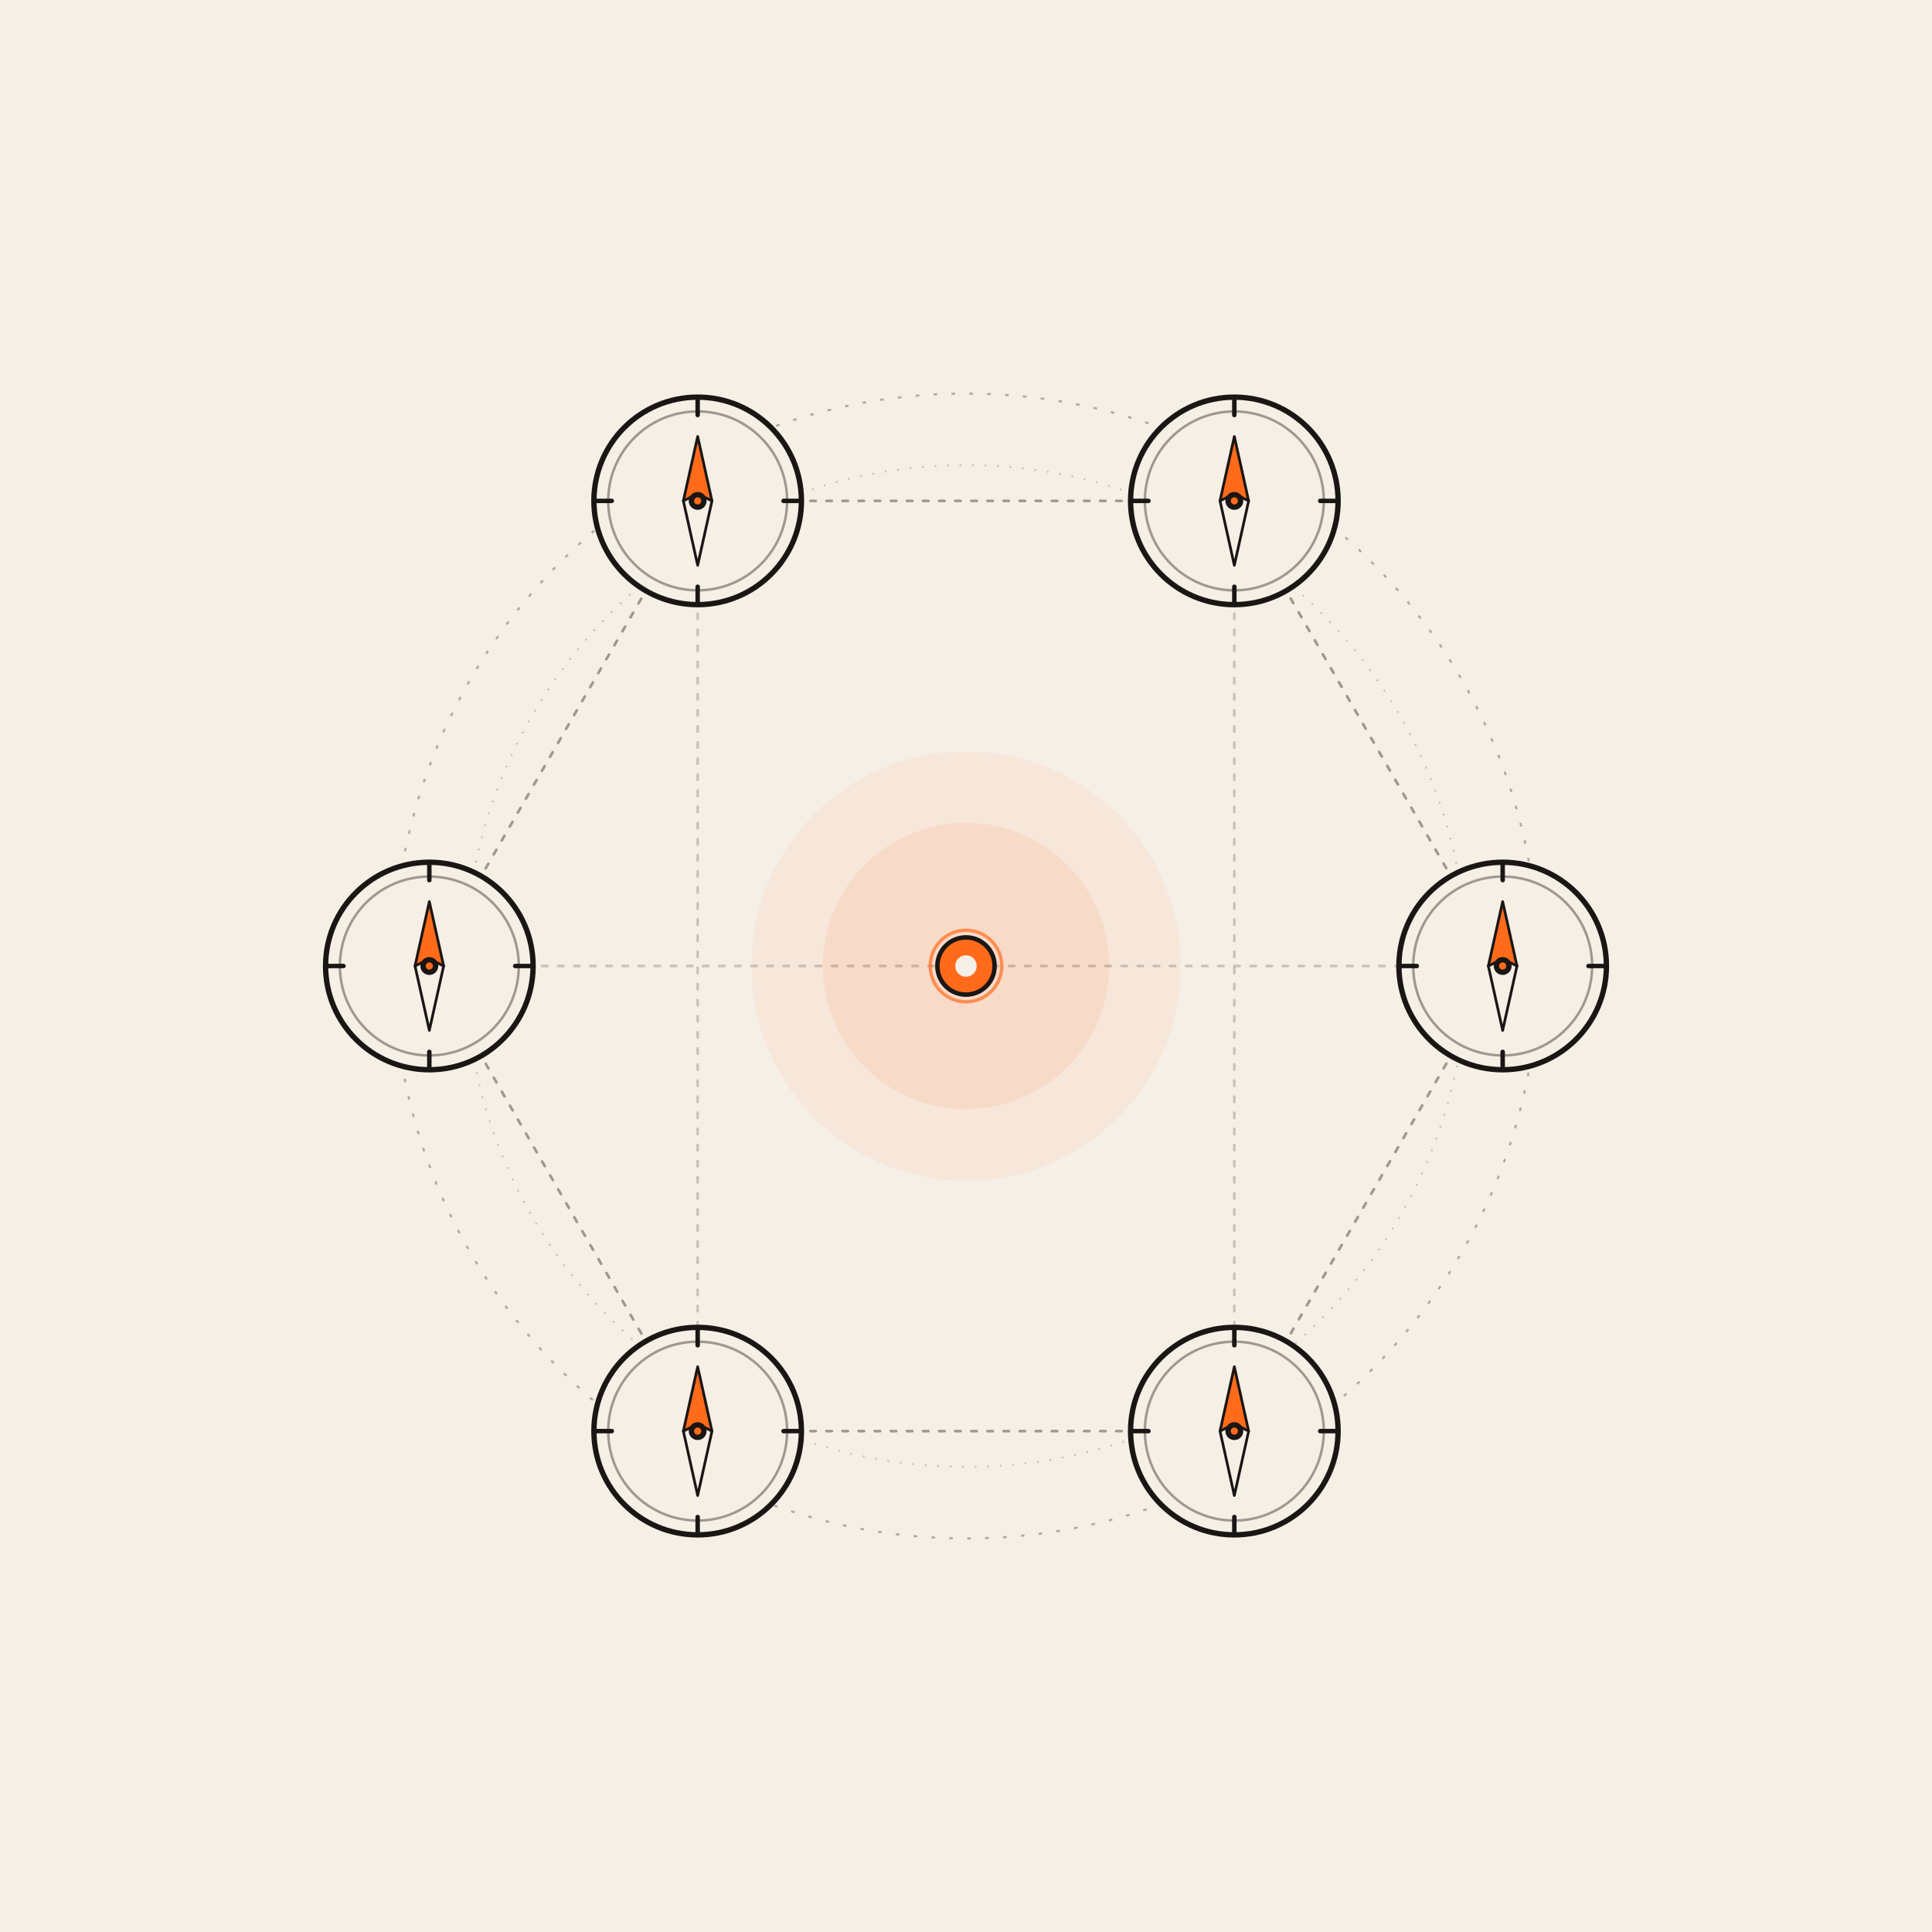
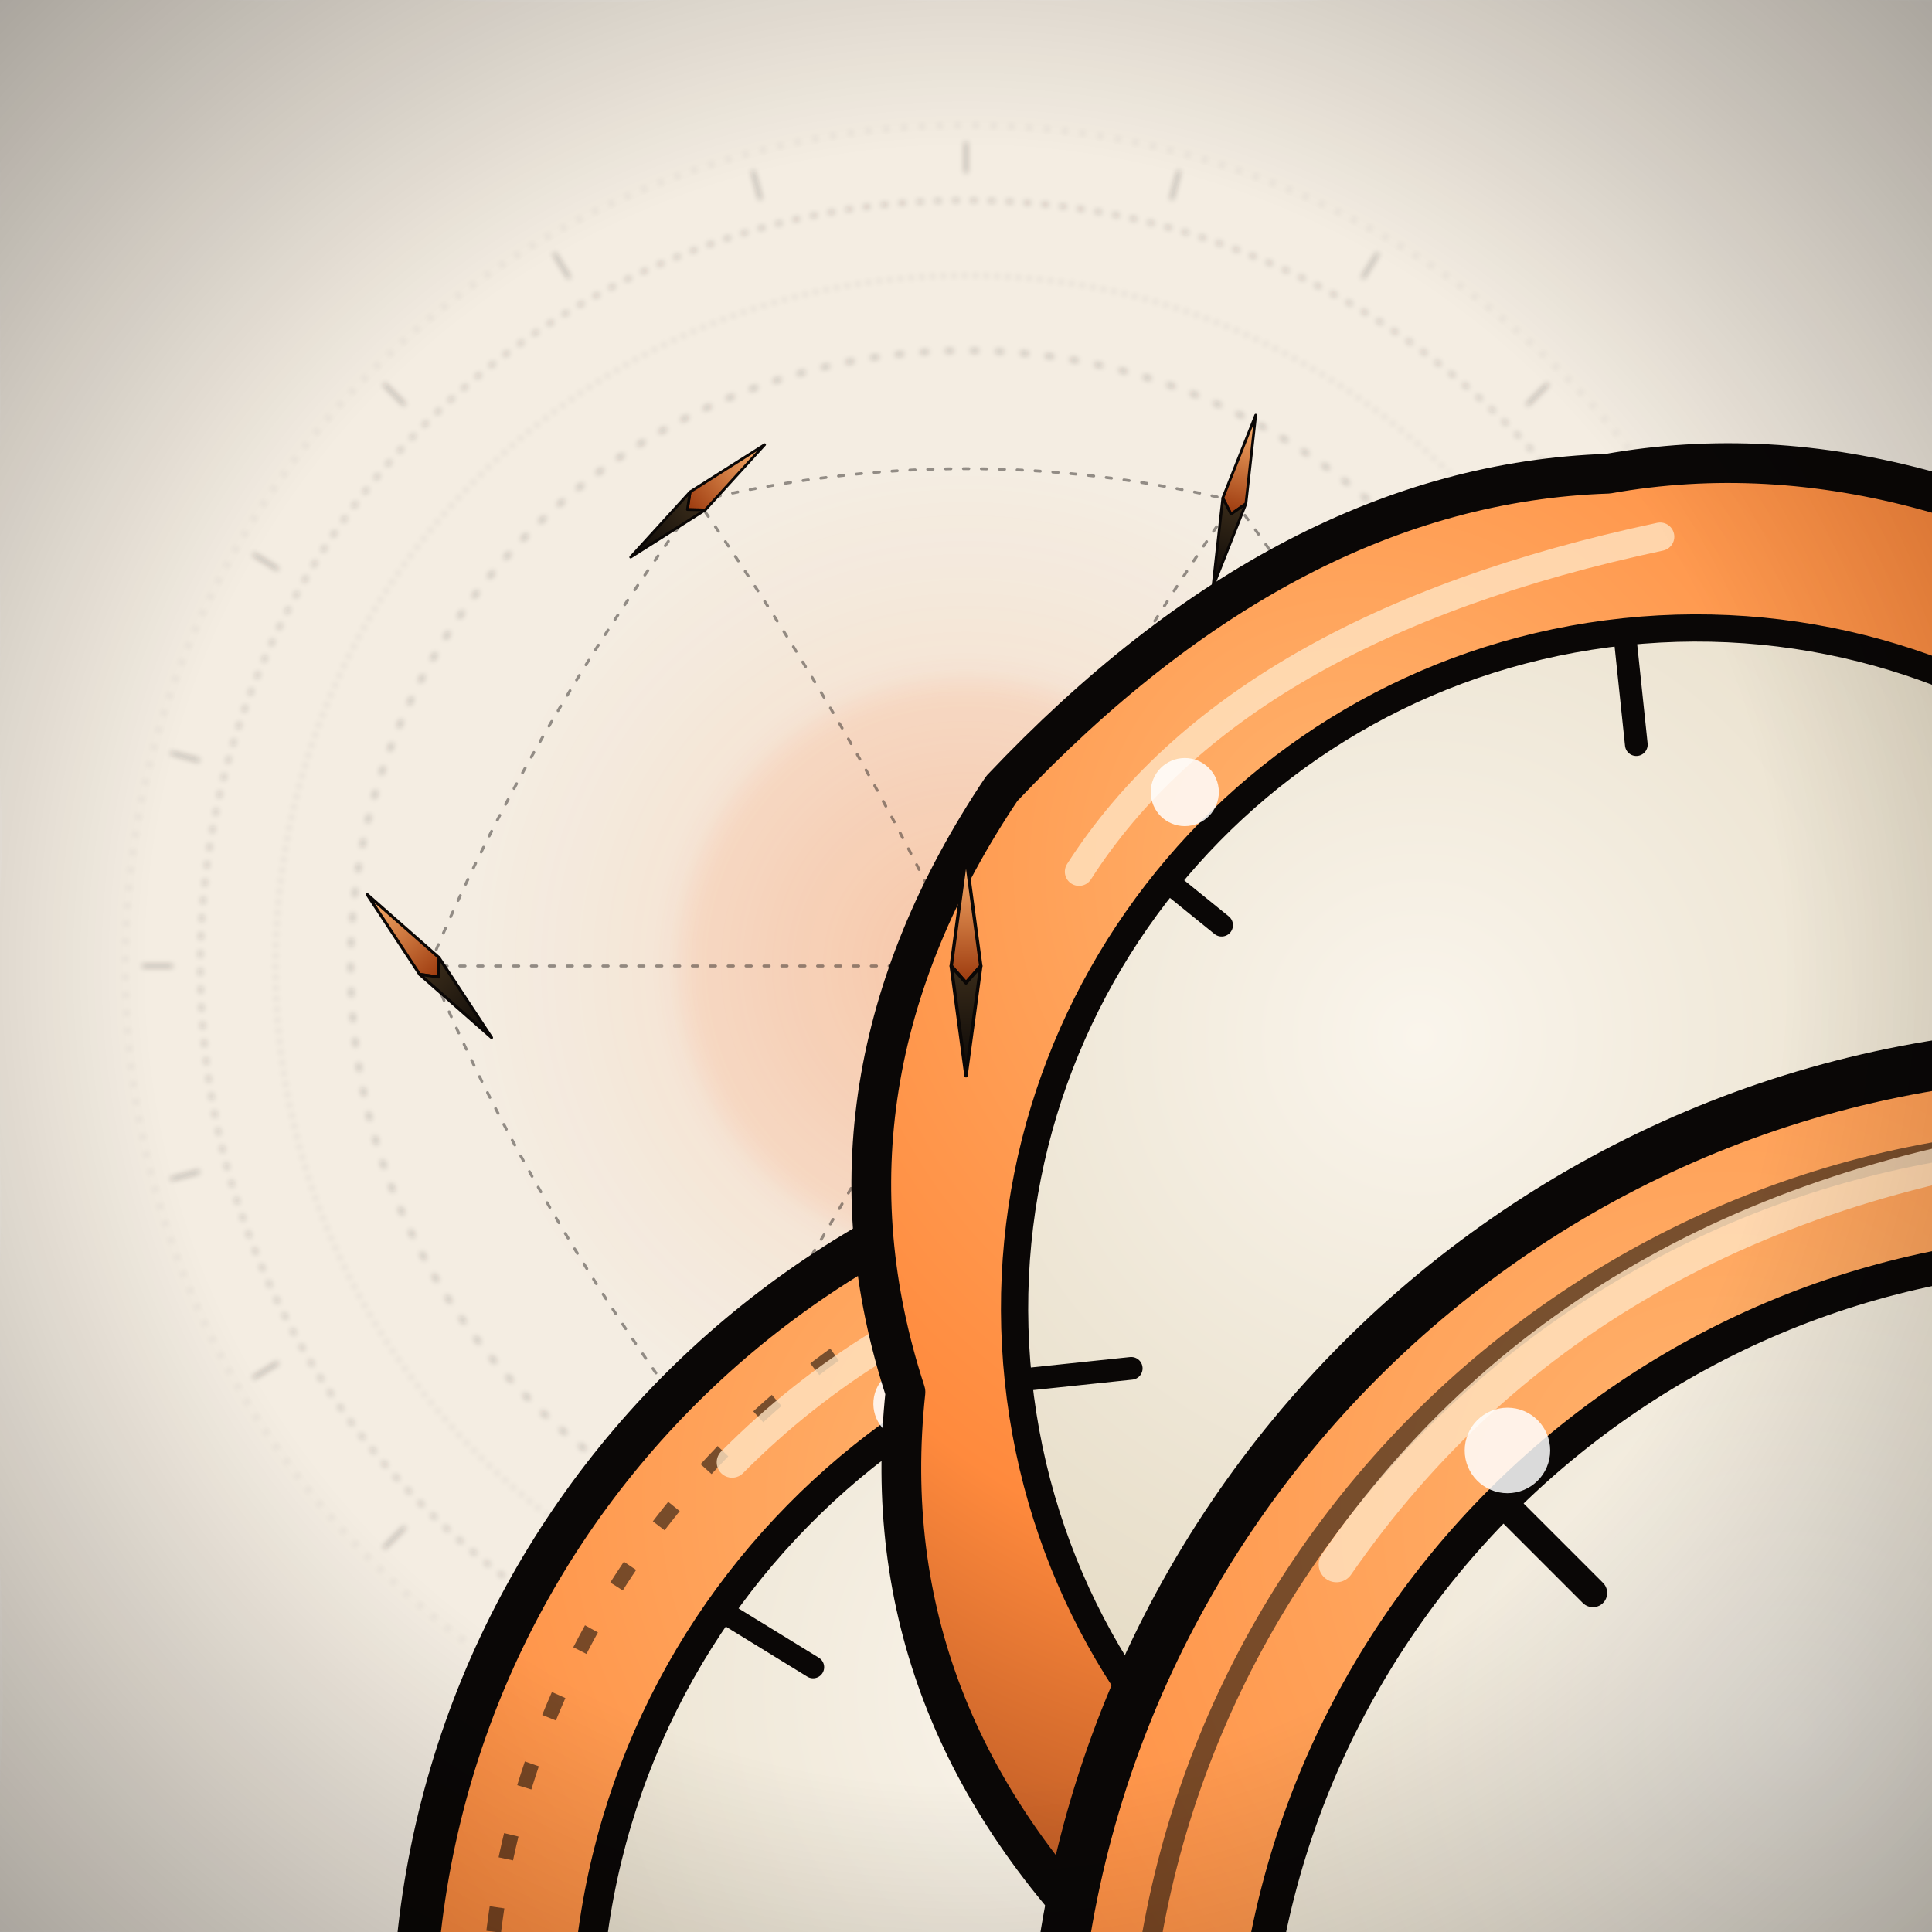
- <svg xmlns="http://www.w3.org/2000/svg" viewBox="0 0 1080 1080" role="img" aria-label="Slide 22 — Pattern: six orange compasses arranged in a hexagon with rotation and counter-rotation">
+ <svg xmlns="http://www.w3.org/2000/svg" viewBox="0 0 1080 1080" role="img" aria-label="Slide 23 — Pattern: seven orange compasses in a hexagon-star arrangement with rotation and counter-rotation, each slightly different">
+   <defs>
+     <filter id="painterly23" x="-5%" y="-5%" width="110%" height="110%">
+       <feTurbulence type="fractalNoise" baseFrequency="0.008" numOctaves="2" seed="33" />
+       <feDisplacementMap in="SourceGraphic" scale="6" />
+     </filter>
+     <filter id="contactBlur23" x="-20%" y="-20%" width="140%" height="140%">
+       <feGaussianBlur stdDeviation="3" />
+     </filter>
+     <filter id="hazePattern" x="-10%" y="-10%" width="120%" height="120%">
+       <feGaussianBlur stdDeviation="1.6" />
+     </filter>
+     <filter id="softGlow23" x="-30%" y="-30%" width="160%" height="160%">
+       <feGaussianBlur stdDeviation="8" />
+     </filter>
+     <radialGradient id="compassCase" cx="32%" cy="22%" r="85%">
+       <stop offset="0%" stop-color="#FFB570" />
+       <stop offset="50%" stop-color="#FF8A3D" />
+       <stop offset="100%" stop-color="#7A2A0A" />
+     </radialGradient>
+     <radialGradient id="compassFace" cx="32%" cy="28%" r="85%">
+       <stop offset="0%" stop-color="#FAF5EC" />
+       <stop offset="100%" stop-color="#D9CCAE" />
+     </radialGradient>
+     <linearGradient id="needleOrange" x1="50%" y1="0%" x2="50%" y2="100%">
+       <stop offset="0%" stop-color="#FFB570" />
+       <stop offset="100%" stop-color="#9C3A0E" />
+     </linearGradient>
+     <linearGradient id="needleDark" x1="50%" y1="0%" x2="50%" y2="100%">
+       <stop offset="0%" stop-color="#3A2C1A" />
+       <stop offset="100%" stop-color="#0A0706" />
+     </linearGradient>
+     <radialGradient id="haloPattern" cx="50%" cy="50%" r="50%">
+       <stop offset="0%" stop-color="#FF6B1A" stop-opacity="0.22" />
+       <stop offset="60%" stop-color="#FF6B1A" stop-opacity="0.06" />
+       <stop offset="100%" stop-color="#FF6B1A" stop-opacity="0" />
+     </radialGradient>
+     <radialGradient id="vignette23" cx="50%" cy="50%" r="70%">
+       <stop offset="60%" stop-color="#000" stop-opacity="0" />
+       <stop offset="100%" stop-color="#000" stop-opacity="0.3" />
+     </radialGradient>
+     <symbol id="compassA" viewBox="-80 -80 160 160" overflow="visible">
+       <circle r="74" fill="url(#compassCase)" stroke="#0A0706" stroke-width="3.5" />
+       <circle r="68" fill="none" stroke="#0A0706" stroke-width="1.4" opacity="0.55" />
+       <circle r="60" fill="url(#compassFace)" stroke="#0A0706" stroke-width="2.4" />
+       <g stroke="#0A0706" stroke-width="2" stroke-linecap="round">
+         <line x1="0" y1="-60" x2="0" y2="-50" />
+         <line x1="42" y1="-42" x2="36" y2="-36" />
+         <line x1="60" y1="0" x2="50" y2="0" />
+         <line x1="42" y1="42" x2="36" y2="36" />
+         <line x1="0" y1="60" x2="0" y2="50" />
+         <line x1="-42" y1="42" x2="-36" y2="36" />
+         <line x1="-60" y1="0" x2="-50" y2="0" />
+         <line x1="-42" y1="-42" x2="-36" y2="-36" />
+       </g>
+       <circle r="5" fill="#0A0706" />
+       <path d="M -54 -38 Q -36 -64 0 -68" fill="none" stroke="#FFE3C2" stroke-width="2.5" stroke-linecap="round" opacity="0.8" />
+       <circle cx="-42" cy="-46" r="3" fill="#FFF" opacity="0.85" />
+     </symbol>
+     <symbol id="compassB" viewBox="-80 -80 160 160" overflow="visible">
+       <circle r="74" fill="url(#compassCase)" stroke="#0A0706" stroke-width="3.5" />
+       <circle r="68" fill="none" stroke="#0A0706" stroke-width="1.2" stroke-dasharray="2,4" opacity="0.55" />
+       <circle r="60" fill="url(#compassFace)" stroke="#0A0706" stroke-width="2.4" />
+       <g stroke="#0A0706" stroke-width="1.8" stroke-linecap="round">
+         <line x1="0" y1="-60" x2="0" y2="-50" />
+         <line x1="30" y1="-52" x2="26" y2="-44" />
+         <line x1="52" y1="-30" x2="44" y2="-26" />
+         <line x1="60" y1="0" x2="50" y2="0" />
+         <line x1="52" y1="30" x2="44" y2="26" />
+         <line x1="30" y1="52" x2="26" y2="44" />
+         <line x1="0" y1="60" x2="0" y2="50" />
+         <line x1="-30" y1="52" x2="-26" y2="44" />
+         <line x1="-52" y1="30" x2="-44" y2="26" />
+         <line x1="-60" y1="0" x2="-50" y2="0" />
+         <line x1="-52" y1="-30" x2="-44" y2="-26" />
+         <line x1="-30" y1="-52" x2="-26" y2="-44" />
+       </g>
+       <circle r="5" fill="#0A0706" />
+       <path d="M -52 -42 Q -32 -66 8 -68" fill="none" stroke="#FFE3C2" stroke-width="2.5" stroke-linecap="round" opacity="0.8" />
+       <circle cx="-38" cy="-48" r="3" fill="#FFF" opacity="0.85" />
+     </symbol>
+     <symbol id="compassC" viewBox="-80 -80 160 160" overflow="visible">
+       <path d="M 70 0 Q 76 -28 56 -52 Q 28 -76 0 -74 Q -28 -76 -56 -52 Q -76 -28 -70 0                Q -76 28 -56 52 Q -28 76 0 74 Q 28 76 56 52 Q 76 28 70 0 Z" fill="url(#compassCase)" stroke="#0A0706" stroke-width="3.5" stroke-linejoin="round" />
+       <circle r="60" fill="url(#compassFace)" stroke="#0A0706" stroke-width="2.4" />
+       <g stroke="#0A0706" stroke-width="2" stroke-linecap="round">
+         <line x1="0" y1="-60" x2="0" y2="-50" />
+         <line x1="60" y1="0" x2="50" y2="0" />
+         <line x1="0" y1="60" x2="0" y2="50" />
+         <line x1="-60" y1="0" x2="-50" y2="0" />
+         <line x1="42" y1="-42" x2="38" y2="-38" />
+         <line x1="42" y1="42" x2="38" y2="38" />
+         <line x1="-42" y1="42" x2="-38" y2="38" />
+         <line x1="-42" y1="-42" x2="-38" y2="-38" />
+       </g>
+       <circle r="5" fill="#0A0706" />
+       <path d="M -50 -44 Q -34 -64 4 -68" fill="none" stroke="#FFE3C2" stroke-width="2.5" stroke-linecap="round" opacity="0.8" />
+       <circle cx="-40" cy="-50" r="3" fill="#FFF" opacity="0.85" />
+     </symbol>
+   </defs>
  <rect width="1080" height="1080" fill="#F5EFE6" />
+   <rect width="1080" height="1080" fill="#D9B98A" opacity="0.04" filter="url(#painterly23)" />
+   <g transform="translate(540 540)" opacity="0.4" filter="url(#hazePattern)">
+     <circle r="470" fill="none" stroke="#1A1614" stroke-width="1" stroke-dasharray="1,9" />
+     <circle r="428" fill="none" stroke="#1A1614" stroke-width="1.3" stroke-dasharray="3,7" />
+     <circle r="386" fill="none" stroke="#1A1614" stroke-width="1" stroke-dasharray="1,5" />
+     <circle r="344" fill="none" stroke="#1A1614" stroke-width="1.4" stroke-dasharray="4,10" />
+     <g stroke="#1A1614" stroke-width="1.3" stroke-linecap="round">
+       <line x1="0" y1="-460" x2="0" y2="-444" />
+       <line x1="119" y1="-444" x2="115" y2="-429" />
+       <line x1="230" y1="-398" x2="222" y2="-385" />
+       <line x1="325" y1="-325" x2="314" y2="-314" />
+       <line x1="398" y1="-230" x2="385" y2="-222" />
+       <line x1="444" y1="-119" x2="429" y2="-115" />
+       <line x1="460" y1="0" x2="444" y2="0" />
+       <line x1="444" y1="119" x2="429" y2="115" />
+       <line x1="398" y1="230" x2="385" y2="222" />
+       <line x1="325" y1="325" x2="314" y2="314" />
+       <line x1="230" y1="398" x2="222" y2="385" />
+       <line x1="119" y1="444" x2="115" y2="429" />
+       <line x1="0" y1="460" x2="0" y2="444" />
+       <line x1="-119" y1="444" x2="-115" y2="429" />
+       <line x1="-230" y1="398" x2="-222" y2="385" />
+       <line x1="-325" y1="325" x2="-314" y2="314" />
+       <line x1="-398" y1="230" x2="-385" y2="222" />
+       <line x1="-444" y1="119" x2="-429" y2="115" />
+       <line x1="-460" y1="0" x2="-444" y2="0" />
+       <line x1="-444" y1="-119" x2="-429" y2="-115" />
+       <line x1="-398" y1="-230" x2="-385" y2="-222" />
+       <line x1="-325" y1="-325" x2="-314" y2="-314" />
+       <line x1="-230" y1="-398" x2="-222" y2="-385" />
+       <line x1="-119" y1="-444" x2="-115" y2="-429" />
+     </g>
+     <animateTransform attributeName="transform" type="rotate" values="0 0 0;360 0 0" dur="180s" repeatCount="indefinite" additive="sum" />
+   </g>
  <g transform="translate(540 540)">
-     <circle cx="0" cy="0" r="120" fill="#FF6B1A" opacity="0.06">
-       <animate attributeName="r" values="100;140;100" dur="4s" repeatCount="indefinite" calcMode="spline" keyTimes="0;0.5;1" keySplines="0.42 0 0.58 1;0.42 0 0.58 1" />
-       <animate attributeName="opacity" values="0.04;0.10;0.04" dur="4s" repeatCount="indefinite" calcMode="spline" keyTimes="0;0.5;1" keySplines="0.42 0 0.58 1;0.42 0 0.58 1" />
+     <circle r="280" fill="url(#haloPattern)">
+       <animate attributeName="r" values="250;310;250" dur="5.4s" repeatCount="indefinite" calcMode="spline" keyTimes="0;0.5;1" keySplines="0.42 0 0.58 1;0.42 0 0.58 1" />
    </circle>
-     <circle cx="0" cy="0" r="80" fill="#FF6B1A" opacity="0.10">
-       <animate attributeName="r" values="60;100;60" dur="4s" repeatCount="indefinite" calcMode="spline" keyTimes="0;0.5;1" keySplines="0.42 0 0.58 1;0.42 0 0.58 1" />
-       <animate attributeName="opacity" values="0.08;0.18;0.08" dur="4s" repeatCount="indefinite" calcMode="spline" keyTimes="0;0.5;1" keySplines="0.42 0 0.58 1;0.42 0 0.58 1" />
+     <circle r="160" fill="#FF6B1A" opacity="0.1" filter="url(#softGlow23)">
+       <animate attributeName="opacity" values="0.06;0.16;0.06" dur="5.4s" repeatCount="indefinite" calcMode="spline" keyTimes="0;0.5;1" keySplines="0.42 0 0.58 1;0.42 0 0.58 1" />
    </circle>
  </g>
-   <circle cx="540" cy="540" r="320" fill="none" stroke="#1A1614" stroke-width="1.2" stroke-dasharray="2,8" opacity="0.32" />
-   <circle cx="540" cy="540" r="280" fill="none" stroke="#1A1614" stroke-width="1" stroke-dasharray="1,6" opacity="0.22" />
-   <g stroke="#1A1614" stroke-width="1.5" stroke-linecap="round" stroke-dasharray="3,6" opacity="0.4">
-     <line x1="690" y1="280" x2="840" y2="540" />
-     <line x1="840" y1="540" x2="690" y2="800" />
-     <line x1="690" y1="800" x2="390" y2="800" />
-     <line x1="390" y1="800" x2="240" y2="540" />
-     <line x1="240" y1="540" x2="390" y2="280" />
-     <line x1="390" y1="280" x2="690" y2="280" />
-     <line x1="690" y1="280" x2="690" y2="800" opacity="0.5" />
-     <line x1="240" y1="540" x2="840" y2="540" opacity="0.5" />
-     <line x1="390" y1="280" x2="390" y2="800" opacity="0.5" />
+   <g stroke="#1A1614" stroke-width="1.6" stroke-linecap="round" stroke-dasharray="3,7" opacity="0.45" fill="none">
+     <path d="M 540 540 Q 600 410 690 280" />
+     <path d="M 540 540 Q 700 540 840 540" />
+     <path d="M 540 540 Q 600 670 690 800" />
+     <path d="M 540 540 Q 480 670 390 800" />
+     <path d="M 540 540 Q 380 540 240 540" />
+     <path d="M 540 540 Q 480 410 390 280" />
+     <path d="M 690 280 Q 786 410 840 540" />
+     <path d="M 840 540 Q 786 670 690 800" />
+     <path d="M 690 800 Q 540 836 390 800" />
+     <path d="M 390 800 Q 294 670 240 540" />
+     <path d="M 240 540 Q 294 410 390 280" />
+     <path d="M 390 280 Q 540 244 690 280" />
  </g>
  <g transform="translate(540 540)">
    <g>
-       <animateTransform attributeName="transform" type="rotate" from="0" to="360" dur="60s" repeatCount="indefinite" />
+       <animateTransform attributeName="transform" type="rotate" values="0;360" dur="80s" repeatCount="indefinite" />
      <g transform="translate(150 -260)">
        <g>
-           <animateTransform attributeName="transform" type="rotate" from="0" to="-360" dur="60s" repeatCount="indefinite" />
-           <circle cx="0" cy="0" r="58" fill="#F5EFE6" stroke="#1A1614" stroke-width="3" />
-           <circle cx="0" cy="0" r="50" fill="none" stroke="#1A1614" stroke-width="1.4" opacity="0.4" />
-           <g stroke="#1A1614" stroke-width="2.5" stroke-linecap="round">
-             <line x1="0" y1="-58" x2="0" y2="-48" />
-             <line x1="58" y1="0" x2="48" y2="0" />
-             <line x1="0" y1="58" x2="0" y2="48" />
-             <line x1="-58" y1="0" x2="-48" y2="0" />
-           </g>
-           <polygon points="0,-36 8,0 0,4 -8,0" fill="#FF6B1A" stroke="#1A1614" stroke-width="1.5" stroke-linejoin="round" />
-           <polygon points="0,36 8,0 0,-4 -8,0" fill="#F5EFE6" stroke="#1A1614" stroke-width="1.5" stroke-linejoin="round" />
-           <circle cx="0" cy="0" r="5" fill="#1A1614" />
-           <circle cx="0" cy="0" r="2" fill="#FF6B1A">
-             <animate attributeName="r" values="1.5;3.5;1.5" dur="2.2s" repeatCount="indefinite" calcMode="spline" keyTimes="0;0.5;1" keySplines="0.42 0 0.58 1;0.42 0 0.58 1" />
-           </circle>
+           <animateTransform attributeName="transform" type="rotate" values="0;-360" dur="80s" repeatCount="indefinite" />
+           <g transform="scale(0.95) rotate(2)">
+             <use href="#compassA" />
+             <g transform="rotate(12)">
+               <path d="M 0 -52 L 7 0 L 0 8 L -7 0 Z" fill="url(#needleOrange)" stroke="#0A0706" stroke-width="1.6" stroke-linejoin="round" />
+               <path d="M 0 8 L 7 0 L 0 52 L -7 0 Z" fill="url(#needleDark)" stroke="#0A0706" stroke-width="1.6" stroke-linejoin="round" />
+               <animateTransform attributeName="transform" type="rotate" values="10;14;10" dur="3.6s" repeatCount="indefinite" calcMode="spline" keyTimes="0;0.5;1" keySplines="0.42 0 0.58 1;0.42 0 0.58 1" />
+             </g>
+           </g>
        </g>
      </g>
      <g transform="translate(300 0)">
        <g>
-           <animateTransform attributeName="transform" type="rotate" from="0" to="-360" dur="60s" repeatCount="indefinite" />
-           <circle cx="0" cy="0" r="58" fill="#F5EFE6" stroke="#1A1614" stroke-width="3" />
-           <circle cx="0" cy="0" r="50" fill="none" stroke="#1A1614" stroke-width="1.4" opacity="0.4" />
-           <g stroke="#1A1614" stroke-width="2.5" stroke-linecap="round">
-             <line x1="0" y1="-58" x2="0" y2="-48" />
-             <line x1="58" y1="0" x2="48" y2="0" />
-             <line x1="0" y1="58" x2="0" y2="48" />
-             <line x1="-58" y1="0" x2="-48" y2="0" />
-           </g>
-           <polygon points="0,-36 8,0 0,4 -8,0" fill="#FF6B1A" stroke="#1A1614" stroke-width="1.5" stroke-linejoin="round" />
-           <polygon points="0,36 8,0 0,-4 -8,0" fill="#F5EFE6" stroke="#1A1614" stroke-width="1.5" stroke-linejoin="round" />
-           <circle cx="0" cy="0" r="5" fill="#1A1614" />
-           <circle cx="0" cy="0" r="2" fill="#FF6B1A">
-             <animate attributeName="r" values="1.5;3.5;1.5" dur="2.5s" repeatCount="indefinite" calcMode="spline" keyTimes="0;0.5;1" keySplines="0.42 0 0.58 1;0.42 0 0.58 1" />
-           </circle>
+           <animateTransform attributeName="transform" type="rotate" values="0;-360" dur="80s" repeatCount="indefinite" />
+           <g transform="scale(1) rotate(-4)">
+             <use href="#compassB" />
+             <g transform="rotate(-8)">
+               <path d="M 0 -52 L 7 0 L 0 8 L -7 0 Z" fill="url(#needleOrange)" stroke="#0A0706" stroke-width="1.6" stroke-linejoin="round" />
+               <path d="M 0 8 L 7 0 L 0 52 L -7 0 Z" fill="url(#needleDark)" stroke="#0A0706" stroke-width="1.6" stroke-linejoin="round" />
+               <animateTransform attributeName="transform" type="rotate" values="-10;-6;-10" dur="3.2s" begin="0.4s" repeatCount="indefinite" calcMode="spline" keyTimes="0;0.5;1" keySplines="0.42 0 0.58 1;0.42 0 0.58 1" />
+             </g>
+           </g>
        </g>
      </g>
      <g transform="translate(150 260)">
        <g>
-           <animateTransform attributeName="transform" type="rotate" from="0" to="-360" dur="60s" repeatCount="indefinite" />
-           <circle cx="0" cy="0" r="58" fill="#F5EFE6" stroke="#1A1614" stroke-width="3" />
-           <circle cx="0" cy="0" r="50" fill="none" stroke="#1A1614" stroke-width="1.4" opacity="0.4" />
-           <g stroke="#1A1614" stroke-width="2.5" stroke-linecap="round">
-             <line x1="0" y1="-58" x2="0" y2="-48" />
-             <line x1="58" y1="0" x2="48" y2="0" />
-             <line x1="0" y1="58" x2="0" y2="48" />
-             <line x1="-58" y1="0" x2="-48" y2="0" />
-           </g>
-           <polygon points="0,-36 8,0 0,4 -8,0" fill="#FF6B1A" stroke="#1A1614" stroke-width="1.5" stroke-linejoin="round" />
-           <polygon points="0,36 8,0 0,-4 -8,0" fill="#F5EFE6" stroke="#1A1614" stroke-width="1.5" stroke-linejoin="round" />
-           <circle cx="0" cy="0" r="5" fill="#1A1614" />
-           <circle cx="0" cy="0" r="2" fill="#FF6B1A">
-             <animate attributeName="r" values="1.5;3.5;1.5" dur="2.4s" repeatCount="indefinite" calcMode="spline" keyTimes="0;0.5;1" keySplines="0.42 0 0.58 1;0.42 0 0.58 1" />
-           </circle>
+           <animateTransform attributeName="transform" type="rotate" values="0;-360" dur="80s" repeatCount="indefinite" />
+           <g transform="scale(0.92) rotate(6)">
+             <use href="#compassC" />
+             <g transform="rotate(-22)">
+               <path d="M 0 -52 L 7 0 L 0 8 L -7 0 Z" fill="url(#needleOrange)" stroke="#0A0706" stroke-width="1.6" stroke-linejoin="round" />
+               <path d="M 0 8 L 7 0 L 0 52 L -7 0 Z" fill="url(#needleDark)" stroke="#0A0706" stroke-width="1.6" stroke-linejoin="round" />
+               <animateTransform attributeName="transform" type="rotate" values="-24;-18;-24" dur="3.8s" begin="0.8s" repeatCount="indefinite" calcMode="spline" keyTimes="0;0.5;1" keySplines="0.42 0 0.58 1;0.42 0 0.58 1" />
+             </g>
+           </g>
        </g>
      </g>
      <g transform="translate(-150 260)">
        <g>
-           <animateTransform attributeName="transform" type="rotate" from="0" to="-360" dur="60s" repeatCount="indefinite" />
-           <circle cx="0" cy="0" r="58" fill="#F5EFE6" stroke="#1A1614" stroke-width="3" />
-           <circle cx="0" cy="0" r="50" fill="none" stroke="#1A1614" stroke-width="1.4" opacity="0.4" />
-           <g stroke="#1A1614" stroke-width="2.5" stroke-linecap="round">
-             <line x1="0" y1="-58" x2="0" y2="-48" />
-             <line x1="58" y1="0" x2="48" y2="0" />
-             <line x1="0" y1="58" x2="0" y2="48" />
-             <line x1="-58" y1="0" x2="-48" y2="0" />
-           </g>
-           <polygon points="0,-36 8,0 0,4 -8,0" fill="#FF6B1A" stroke="#1A1614" stroke-width="1.5" stroke-linejoin="round" />
-           <polygon points="0,36 8,0 0,-4 -8,0" fill="#F5EFE6" stroke="#1A1614" stroke-width="1.5" stroke-linejoin="round" />
-           <circle cx="0" cy="0" r="5" fill="#1A1614" />
-           <circle cx="0" cy="0" r="2" fill="#FF6B1A">
-             <animate attributeName="r" values="1.5;3.5;1.5" dur="2.7s" repeatCount="indefinite" calcMode="spline" keyTimes="0;0.5;1" keySplines="0.42 0 0.58 1;0.42 0 0.58 1" />
-           </circle>
+           <animateTransform attributeName="transform" type="rotate" values="0;-360" dur="80s" repeatCount="indefinite" />
+           <g transform="scale(0.97) rotate(-3)">
+             <use href="#compassA" />
+             <g transform="rotate(30)">
+               <path d="M 0 -52 L 7 0 L 0 8 L -7 0 Z" fill="url(#needleOrange)" stroke="#0A0706" stroke-width="1.6" stroke-linejoin="round" />
+               <path d="M 0 8 L 7 0 L 0 52 L -7 0 Z" fill="url(#needleDark)" stroke="#0A0706" stroke-width="1.6" stroke-linejoin="round" />
+               <animateTransform attributeName="transform" type="rotate" values="28;32;28" dur="3.4s" begin="1.2s" repeatCount="indefinite" calcMode="spline" keyTimes="0;0.5;1" keySplines="0.42 0 0.58 1;0.42 0 0.58 1" />
+             </g>
+           </g>
        </g>
      </g>
      <g transform="translate(-300 0)">
        <g>
-           <animateTransform attributeName="transform" type="rotate" from="0" to="-360" dur="60s" repeatCount="indefinite" />
-           <circle cx="0" cy="0" r="58" fill="#F5EFE6" stroke="#1A1614" stroke-width="3" />
-           <circle cx="0" cy="0" r="50" fill="none" stroke="#1A1614" stroke-width="1.4" opacity="0.4" />
-           <g stroke="#1A1614" stroke-width="2.5" stroke-linecap="round">
-             <line x1="0" y1="-58" x2="0" y2="-48" />
-             <line x1="58" y1="0" x2="48" y2="0" />
-             <line x1="0" y1="58" x2="0" y2="48" />
-             <line x1="-58" y1="0" x2="-48" y2="0" />
-           </g>
-           <polygon points="0,-36 8,0 0,4 -8,0" fill="#FF6B1A" stroke="#1A1614" stroke-width="1.5" stroke-linejoin="round" />
-           <polygon points="0,36 8,0 0,-4 -8,0" fill="#F5EFE6" stroke="#1A1614" stroke-width="1.5" stroke-linejoin="round" />
-           <circle cx="0" cy="0" r="5" fill="#1A1614" />
-           <circle cx="0" cy="0" r="2" fill="#FF6B1A">
-             <animate attributeName="r" values="1.5;3.5;1.5" dur="2.3s" repeatCount="indefinite" calcMode="spline" keyTimes="0;0.5;1" keySplines="0.42 0 0.58 1;0.42 0 0.58 1" />
-           </circle>
+           <animateTransform attributeName="transform" type="rotate" values="0;-360" dur="80s" repeatCount="indefinite" />
+           <g transform="scale(1.02) rotate(5)">
+             <use href="#compassB" />
+             <g transform="rotate(-46)">
+               <path d="M 0 -52 L 7 0 L 0 8 L -7 0 Z" fill="url(#needleOrange)" stroke="#0A0706" stroke-width="1.6" stroke-linejoin="round" />
+               <path d="M 0 8 L 7 0 L 0 52 L -7 0 Z" fill="url(#needleDark)" stroke="#0A0706" stroke-width="1.6" stroke-linejoin="round" />
+               <animateTransform attributeName="transform" type="rotate" values="-48;-44;-48" dur="3s" begin="1.6s" repeatCount="indefinite" calcMode="spline" keyTimes="0;0.5;1" keySplines="0.42 0 0.58 1;0.42 0 0.58 1" />
+             </g>
+           </g>
        </g>
      </g>
      <g transform="translate(-150 -260)">
        <g>
-           <animateTransform attributeName="transform" type="rotate" from="0" to="-360" dur="60s" repeatCount="indefinite" />
-           <circle cx="0" cy="0" r="58" fill="#F5EFE6" stroke="#1A1614" stroke-width="3" />
-           <circle cx="0" cy="0" r="50" fill="none" stroke="#1A1614" stroke-width="1.4" opacity="0.4" />
-           <g stroke="#1A1614" stroke-width="2.5" stroke-linecap="round">
-             <line x1="0" y1="-58" x2="0" y2="-48" />
-             <line x1="58" y1="0" x2="48" y2="0" />
-             <line x1="0" y1="58" x2="0" y2="48" />
-             <line x1="-58" y1="0" x2="-48" y2="0" />
-           </g>
-           <polygon points="0,-36 8,0 0,4 -8,0" fill="#FF6B1A" stroke="#1A1614" stroke-width="1.5" stroke-linejoin="round" />
-           <polygon points="0,36 8,0 0,-4 -8,0" fill="#F5EFE6" stroke="#1A1614" stroke-width="1.5" stroke-linejoin="round" />
-           <circle cx="0" cy="0" r="5" fill="#1A1614" />
-           <circle cx="0" cy="0" r="2" fill="#FF6B1A">
-             <animate attributeName="r" values="1.5;3.5;1.5" dur="2.6s" repeatCount="indefinite" calcMode="spline" keyTimes="0;0.5;1" keySplines="0.42 0 0.58 1;0.42 0 0.58 1" />
-           </circle>
+           <animateTransform attributeName="transform" type="rotate" values="0;-360" dur="80s" repeatCount="indefinite" />
+           <g transform="scale(0.94) rotate(-6)">
+             <use href="#compassC" />
+             <g transform="rotate(56)">
+               <path d="M 0 -52 L 7 0 L 0 8 L -7 0 Z" fill="url(#needleOrange)" stroke="#0A0706" stroke-width="1.6" stroke-linejoin="round" />
+               <path d="M 0 8 L 7 0 L 0 52 L -7 0 Z" fill="url(#needleDark)" stroke="#0A0706" stroke-width="1.6" stroke-linejoin="round" />
+               <animateTransform attributeName="transform" type="rotate" values="54;58;54" dur="3.6s" begin="2s" repeatCount="indefinite" calcMode="spline" keyTimes="0;0.5;1" keySplines="0.42 0 0.58 1;0.42 0 0.58 1" />
+             </g>
+           </g>
        </g>
      </g>
    </g>
-   </g>
-   <g transform="translate(540 540)">
-     <circle cx="0" cy="0" r="16" fill="#FF6B1A" stroke="#1A1614" stroke-width="2.5" />
-     <circle cx="0" cy="0" r="6" fill="#F5EFE6" />
-     <circle cx="0" cy="0" r="20" fill="none" stroke="#FF6B1A" stroke-width="2" opacity="0.5">
-       <animate attributeName="r" values="16;48;16" dur="3.4s" repeatCount="indefinite" calcMode="spline" keyTimes="0;0.5;1" keySplines="0.25 0.1 0.25 1;0.42 0 0.58 1" />
-       <animate attributeName="opacity" values="0.7;0;0.7" dur="3.4s" repeatCount="indefinite" calcMode="spline" keyTimes="0;0.5;1" keySplines="0.25 0.1 0.25 1;0.42 0 0.58 1" />
-     </circle>
-     <circle cx="0" cy="0" r="20" fill="none" stroke="#FF6B1A" stroke-width="1.5" opacity="0.4">
-       <animate attributeName="r" values="16;38;16" dur="3.4s" begin="1.2s" repeatCount="indefinite" calcMode="spline" keyTimes="0;0.5;1" keySplines="0.25 0.1 0.25 1;0.42 0 0.58 1" />
-       <animate attributeName="opacity" values="0.5;0;0.5" dur="3.4s" begin="1.2s" repeatCount="indefinite" calcMode="spline" keyTimes="0;0.5;1" keySplines="0.25 0.1 0.25 1;0.42 0 0.58 1" />
-     </circle>
-   </g>
+     <g>
+       <g>
+         <g transform="scale(1.18)">
+           <use href="#compassA" />
+           <g>
+             <path d="M 0 -52 L 7 0 L 0 8 L -7 0 Z" fill="url(#needleOrange)" stroke="#0A0706" stroke-width="1.6" stroke-linejoin="round" />
+             <path d="M 0 8 L 7 0 L 0 52 L -7 0 Z" fill="url(#needleDark)" stroke="#0A0706" stroke-width="1.6" stroke-linejoin="round" />
+             <animateTransform attributeName="transform" type="rotate" values="-2;2;-2" dur="4.6s" repeatCount="indefinite" calcMode="spline" keyTimes="0;0.5;1" keySplines="0.42 0 0.58 1;0.42 0 0.58 1" />
+           </g>
+         </g>
+         <animateTransform attributeName="transform" type="scale" values="1 1;1.03 1.03;1 1" dur="5.4s" repeatCount="indefinite" calcMode="spline" keyTimes="0;0.5;1" keySplines="0.42 0 0.58 1;0.42 0 0.58 1" />
+       </g>
+     </g>
+   </g>
+   <rect width="1080" height="1080" fill="url(#vignette23)" pointer-events="none" />
</svg>
